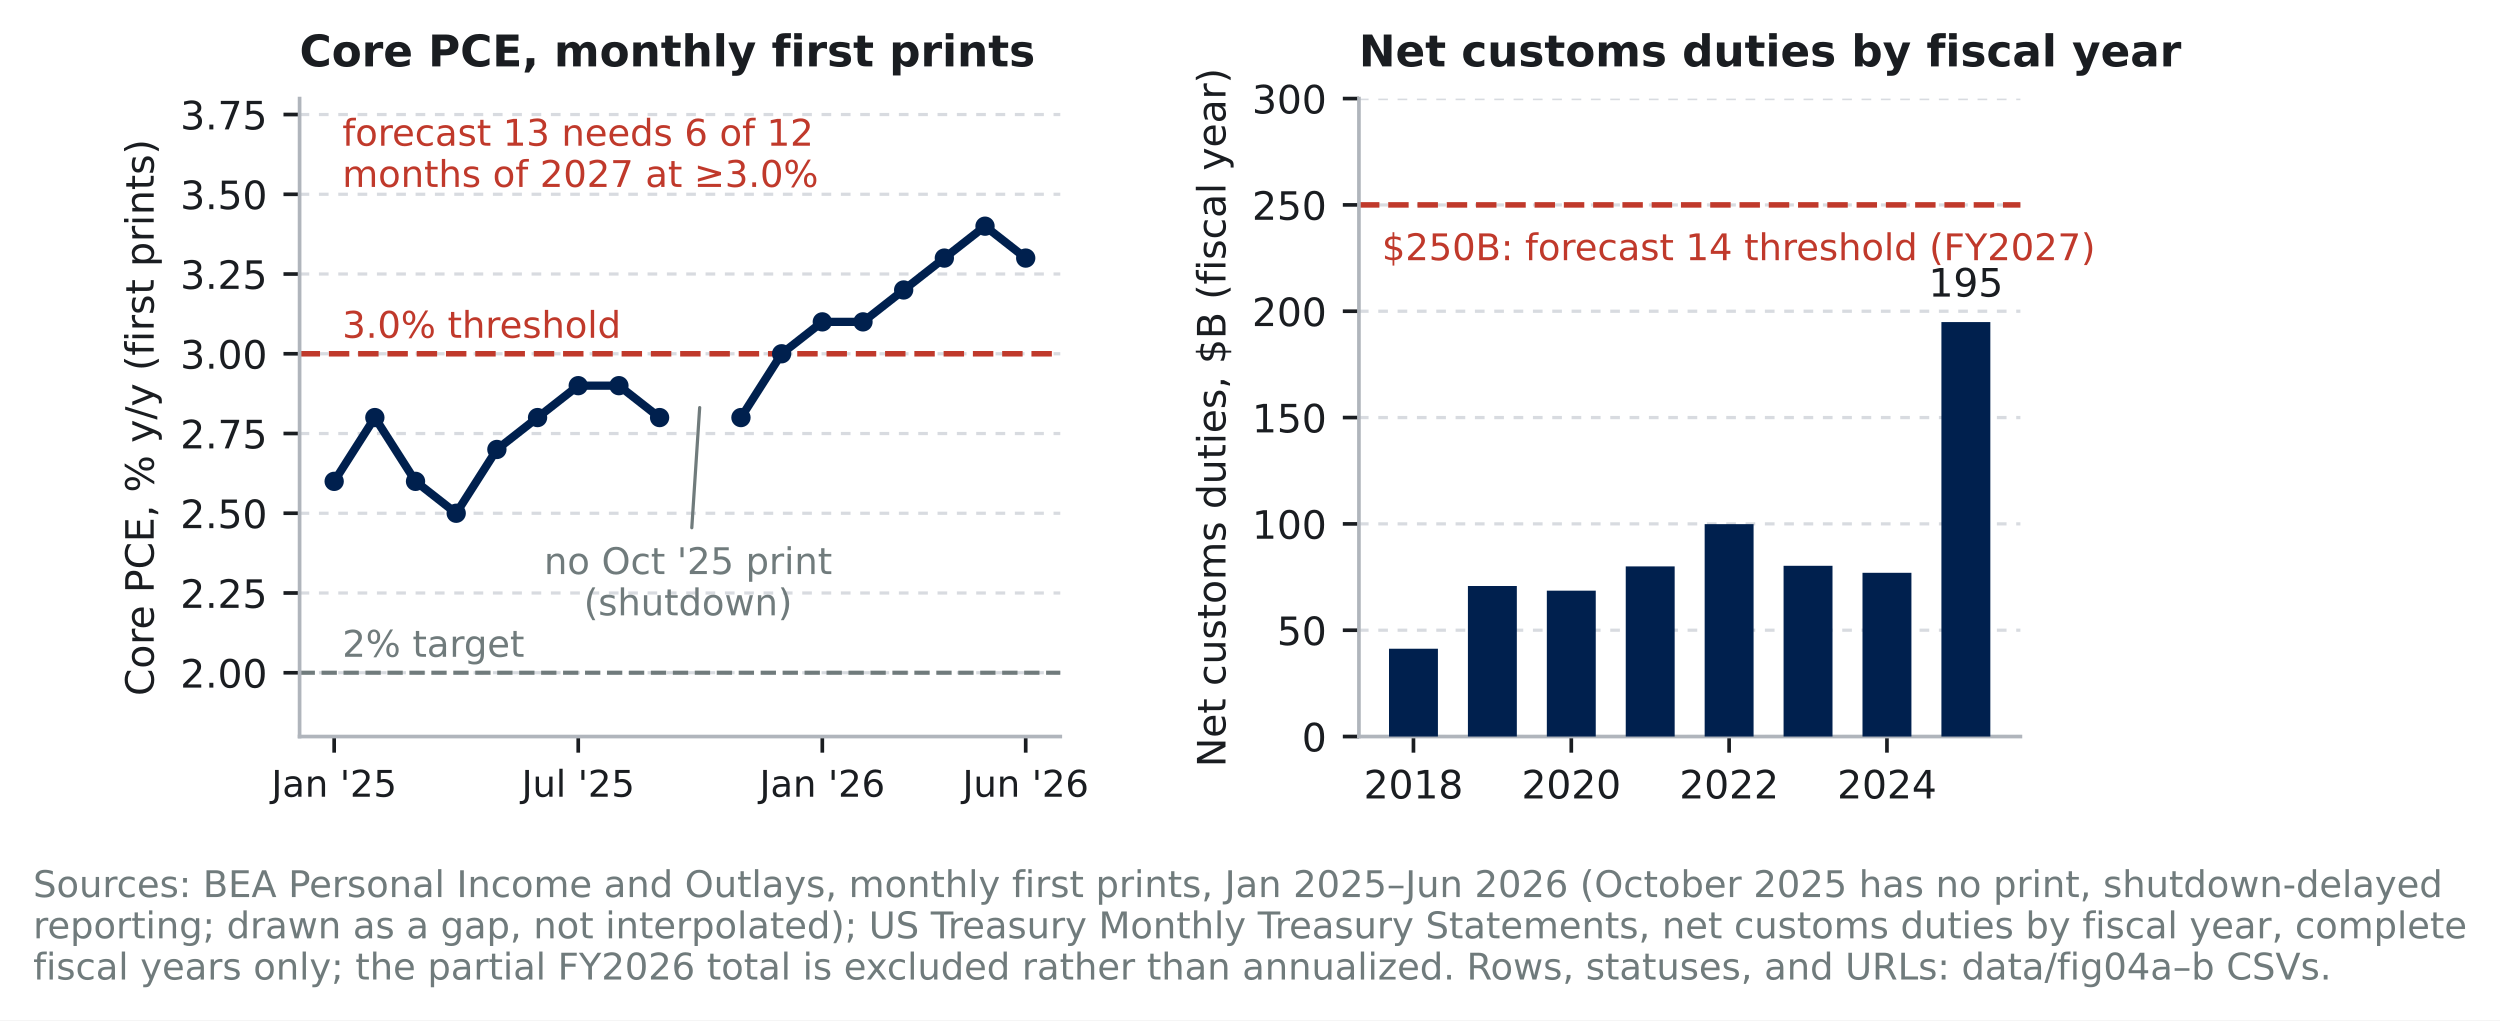
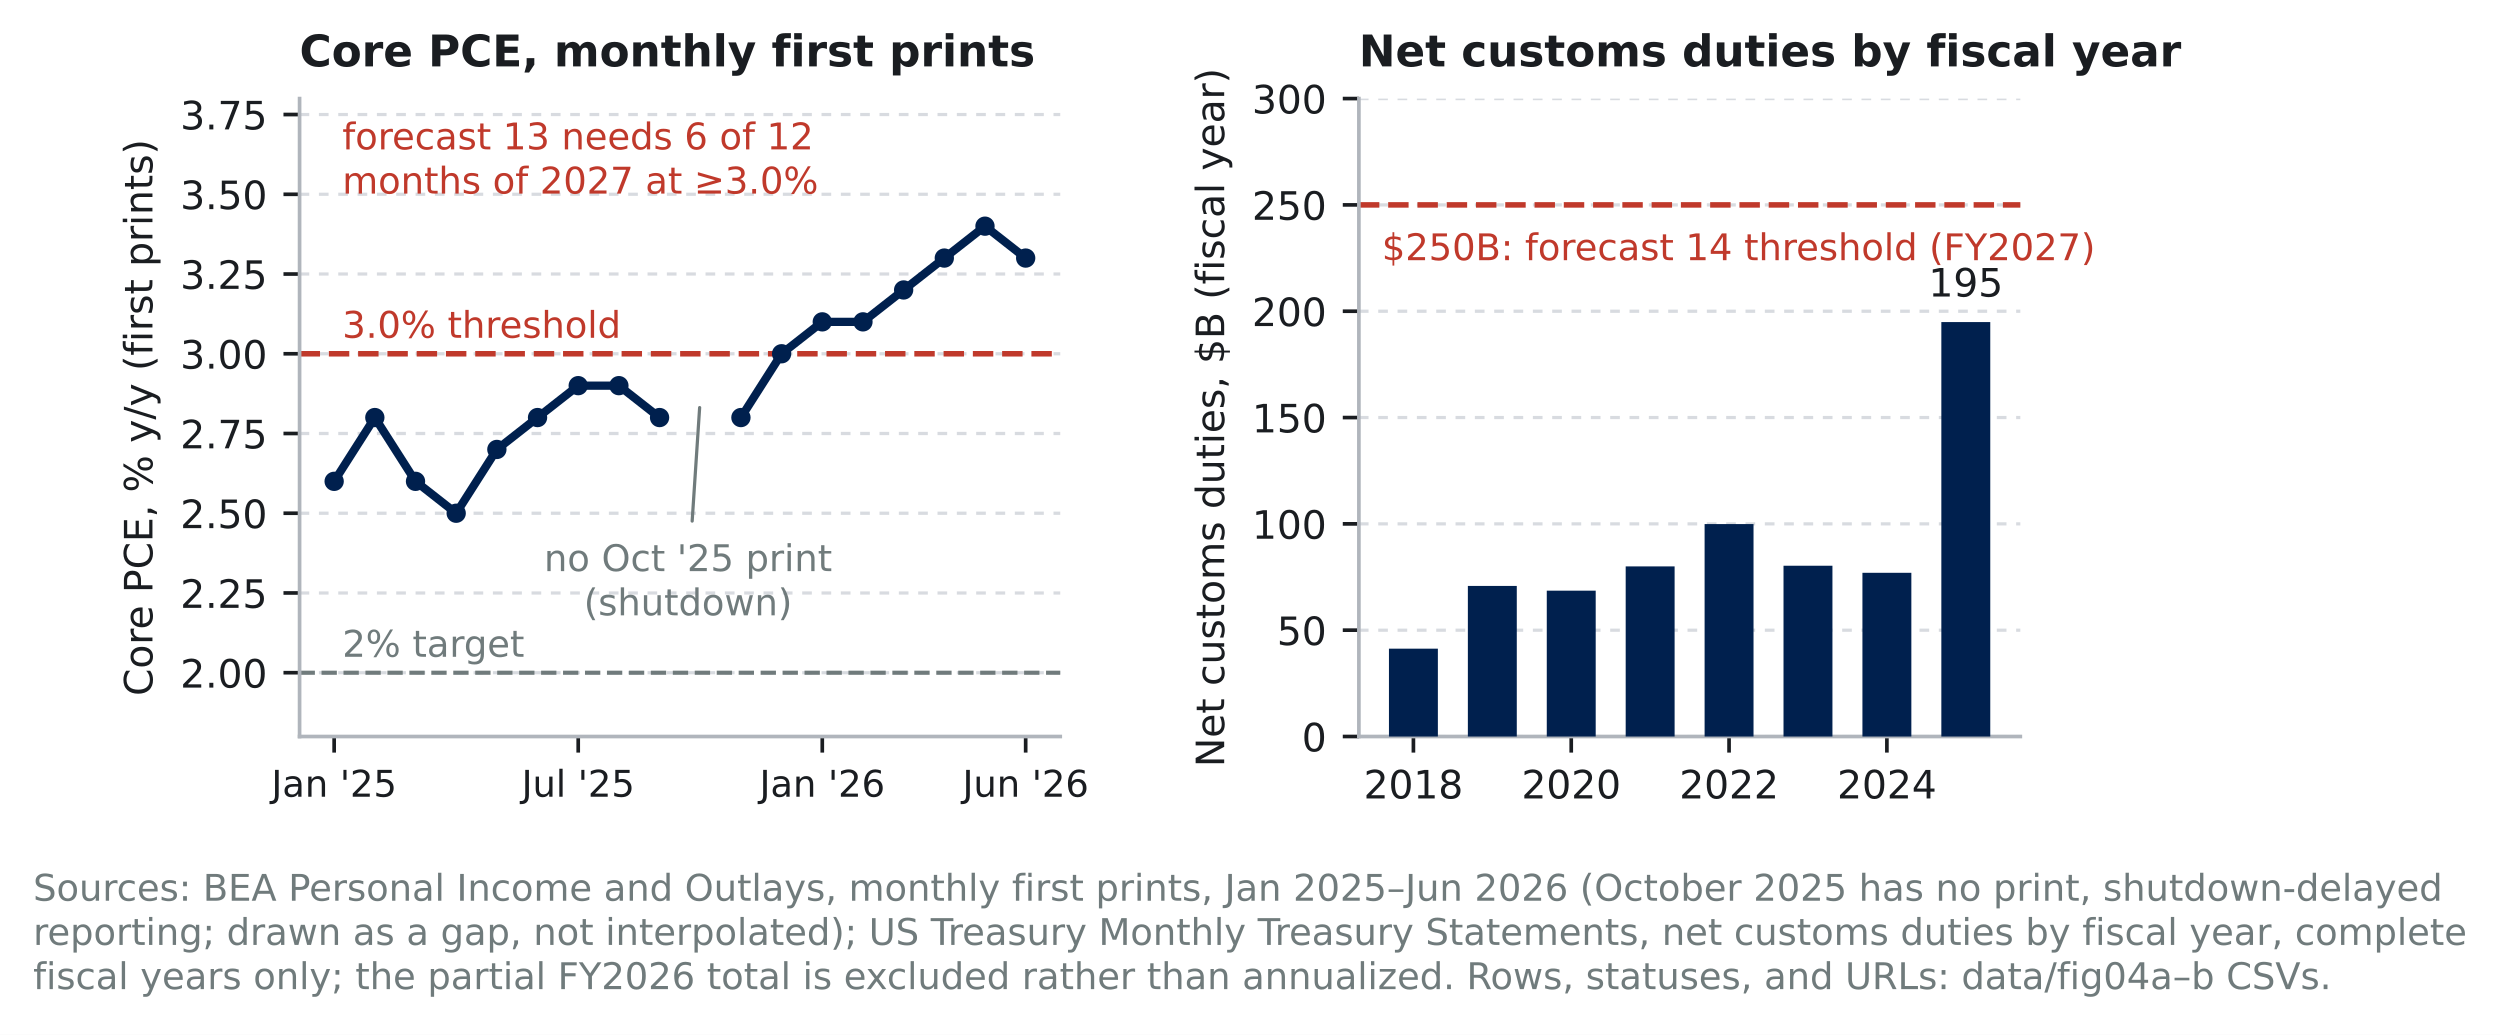
- <svg xmlns="http://www.w3.org/2000/svg" xmlns:xlink="http://www.w3.org/1999/xlink" width="543.145pt" height="221.678pt" viewBox="0 0 543.145 221.678" version="1.1">
+ <svg xmlns="http://www.w3.org/2000/svg" xmlns:xlink="http://www.w3.org/1999/xlink" width="543.164pt" height="224.825pt" viewBox="0 0 543.164 224.825" version="1.1">
  <defs>
    <style type="text/css">*{stroke-linejoin: round; stroke-linecap: butt}</style>
  </defs>
  <g id="figure_1">
    <g id="patch_1">
-       <path d="M 0 221.678  L 543.145 221.678  L 543.145 0  L 0 0  z " style="fill: #ffffff" />
+       <path d="M 0 224.825  L 543.164 224.825  L 543.164 0  L 0 0  z " style="fill: #ffffff" />
    </g>
    <g id="axes_1">
      <g id="patch_2">
        <path d="M 65.088 160.019  L 230.354 160.019  L 230.354 21.419  L 65.088 21.419  z " style="fill: #ffffff" />
      </g>
      <g id="matplotlib.axis_1">
        <g id="xtick_1">
          <g id="line2d_1">
            <defs>
-               <path id="mfbe402d8cb" d="M 0 0  L 0 3.5  " style="stroke: #1a1d21; stroke-width: 0.8" />
+               <path id="mfb288c5a6b" d="M 0 0  L 0 3.5  " style="stroke: #1a1d21; stroke-width: 0.8" />
            </defs>
            <g>
-               <use xlink:href="#mfbe402d8cb" x="72.6" y="160.019" style="fill: #1a1d21; stroke: #1a1d21; stroke-width: 0.8" />
+               <use xlink:href="#mfb288c5a6b" x="72.6" y="160.019" style="fill: #1a1d21; stroke: #1a1d21; stroke-width: 0.8" />
            </g>
          </g>
          <g id="text_1">
-             <text style="font-size: 8px; font-family: 'DejaVu Sans'; text-anchor: middle; fill: #1a1d21" x="72.6" y="173.097" transform="rotate(-0 72.60008 173.0973)">Jan '25</text>
+             <text style="font-size: 8px; font-family: 'DejaVu Sans'; text-anchor: middle; fill: #1a1d21" x="72.6" y="173.097" transform="rotate(-0 72.60008 173.0966)">Jan '25</text>
          </g>
        </g>
        <g id="xtick_2">
          <g id="line2d_2">
            <g>
-               <use xlink:href="#mfbe402d8cb" x="125.627" y="160.019" style="fill: #1a1d21; stroke: #1a1d21; stroke-width: 0.8" />
+               <use xlink:href="#mfb288c5a6b" x="125.627" y="160.019" style="fill: #1a1d21; stroke: #1a1d21; stroke-width: 0.8" />
            </g>
          </g>
          <g id="text_2">
            <text style="font-size: 8px; font-family: 'DejaVu Sans'; text-anchor: middle; fill: #1a1d21" x="125.627" y="173.097" transform="rotate(-0 125.6265 173.0973)">Jul '25</text>
          </g>
        </g>
        <g id="xtick_3">
          <g id="line2d_3">
            <g>
-               <use xlink:href="#mfbe402d8cb" x="178.653" y="160.019" style="fill: #1a1d21; stroke: #1a1d21; stroke-width: 0.8" />
+               <use xlink:href="#mfb288c5a6b" x="178.653" y="160.019" style="fill: #1a1d21; stroke: #1a1d21; stroke-width: 0.8" />
            </g>
          </g>
          <g id="text_3">
-             <text style="font-size: 8px; font-family: 'DejaVu Sans'; text-anchor: middle; fill: #1a1d21" x="178.653" y="173.097" transform="rotate(-0 178.653 173.0973)">Jan '26</text>
+             <text style="font-size: 8px; font-family: 'DejaVu Sans'; text-anchor: middle; fill: #1a1d21" x="178.653" y="173.097" transform="rotate(-0 178.653 173.0966)">Jan '26</text>
          </g>
        </g>
        <g id="xtick_4">
          <g id="line2d_4">
            <g>
-               <use xlink:href="#mfbe402d8cb" x="222.842" y="160.019" style="fill: #1a1d21; stroke: #1a1d21; stroke-width: 0.8" />
+               <use xlink:href="#mfb288c5a6b" x="222.842" y="160.019" style="fill: #1a1d21; stroke: #1a1d21; stroke-width: 0.8" />
            </g>
          </g>
          <g id="text_4">
-             <text style="font-size: 8px; font-family: 'DejaVu Sans'; text-anchor: middle; fill: #1a1d21" x="222.842" y="173.097" transform="rotate(-0 222.8417 173.0973)">Jun '26</text>
+             <text style="font-size: 8px; font-family: 'DejaVu Sans'; text-anchor: middle; fill: #1a1d21" x="222.842" y="173.097" transform="rotate(-0 222.8417 173.0966)">Jun '26</text>
          </g>
        </g>
      </g>
      <g id="matplotlib.axis_2">
        <g id="ytick_1">
          <g id="line2d_5">
-             <path d="M 65.088 146.159  L 230.354 146.159  " clip-path="url(#p14876ab11c)" style="fill: none; stroke-dasharray: 2.1,2.1; stroke-dashoffset: 0; stroke: #d8dbe0; stroke-width: 0.7" />
+             <path d="M 65.088 146.159  L 230.354 146.159  " clip-path="url(#pe033c9196a)" style="fill: none; stroke-dasharray: 2.1,2.1; stroke-dashoffset: 0; stroke: #d8dbe0; stroke-width: 0.7" />
          </g>
          <g id="line2d_6">
            <defs>
-               <path id="m6c2ccd3aef" d="M 0 0  L -3.5 0  " style="stroke: #1a1d21; stroke-width: 0.8" />
+               <path id="ma66d5dffe3" d="M 0 0  L -3.5 0  " style="stroke: #1a1d21; stroke-width: 0.8" />
            </defs>
            <g>
-               <use xlink:href="#m6c2ccd3aef" x="65.088" y="146.159" style="fill: #1a1d21; stroke: #1a1d21; stroke-width: 0.8" />
+               <use xlink:href="#ma66d5dffe3" x="65.088" y="146.159" style="fill: #1a1d21; stroke: #1a1d21; stroke-width: 0.8" />
            </g>
          </g>
          <g id="text_5">
-             <text style="font-size: 8.5px; font-family: 'DejaVu Sans'; text-anchor: end; fill: #1a1d21" x="58.088" y="149.388" transform="rotate(-0 58.088 149.3879)">2.00</text>
+             <text style="font-size: 8.5px; font-family: 'DejaVu Sans'; text-anchor: end; fill: #1a1d21" x="58.088" y="149.388" transform="rotate(-0 58.088 149.3875)">2.00</text>
          </g>
        </g>
        <g id="ytick_2">
          <g id="line2d_7">
-             <path d="M 65.088 128.834  L 230.354 128.834  " clip-path="url(#p14876ab11c)" style="fill: none; stroke-dasharray: 2.1,2.1; stroke-dashoffset: 0; stroke: #d8dbe0; stroke-width: 0.7" />
+             <path d="M 65.088 128.834  L 230.354 128.834  " clip-path="url(#pe033c9196a)" style="fill: none; stroke-dasharray: 2.1,2.1; stroke-dashoffset: 0; stroke: #d8dbe0; stroke-width: 0.7" />
          </g>
          <g id="line2d_8">
            <g>
-               <use xlink:href="#m6c2ccd3aef" x="65.088" y="128.834" style="fill: #1a1d21; stroke: #1a1d21; stroke-width: 0.8" />
+               <use xlink:href="#ma66d5dffe3" x="65.088" y="128.834" style="fill: #1a1d21; stroke: #1a1d21; stroke-width: 0.8" />
            </g>
          </g>
          <g id="text_6">
-             <text style="font-size: 8.5px; font-family: 'DejaVu Sans'; text-anchor: end; fill: #1a1d21" x="58.088" y="132.063" transform="rotate(-0 58.088 132.0629)">2.25</text>
+             <text style="font-size: 8.5px; font-family: 'DejaVu Sans'; text-anchor: end; fill: #1a1d21" x="58.088" y="132.063" transform="rotate(-0 58.088 132.0625)">2.25</text>
          </g>
        </g>
        <g id="ytick_3">
          <g id="line2d_9">
-             <path d="M 65.088 111.509  L 230.354 111.509  " clip-path="url(#p14876ab11c)" style="fill: none; stroke-dasharray: 2.1,2.1; stroke-dashoffset: 0; stroke: #d8dbe0; stroke-width: 0.7" />
+             <path d="M 65.088 111.509  L 230.354 111.509  " clip-path="url(#pe033c9196a)" style="fill: none; stroke-dasharray: 2.1,2.1; stroke-dashoffset: 0; stroke: #d8dbe0; stroke-width: 0.7" />
          </g>
          <g id="line2d_10">
            <g>
-               <use xlink:href="#m6c2ccd3aef" x="65.088" y="111.509" style="fill: #1a1d21; stroke: #1a1d21; stroke-width: 0.8" />
+               <use xlink:href="#ma66d5dffe3" x="65.088" y="111.509" style="fill: #1a1d21; stroke: #1a1d21; stroke-width: 0.8" />
            </g>
          </g>
          <g id="text_7">
-             <text style="font-size: 8.5px; font-family: 'DejaVu Sans'; text-anchor: end; fill: #1a1d21" x="58.088" y="114.738" transform="rotate(-0 58.088 114.7379)">2.50</text>
+             <text style="font-size: 8.5px; font-family: 'DejaVu Sans'; text-anchor: end; fill: #1a1d21" x="58.088" y="114.738" transform="rotate(-0 58.088 114.7375)">2.50</text>
          </g>
        </g>
        <g id="ytick_4">
          <g id="line2d_11">
-             <path d="M 65.088 94.184  L 230.354 94.184  " clip-path="url(#p14876ab11c)" style="fill: none; stroke-dasharray: 2.1,2.1; stroke-dashoffset: 0; stroke: #d8dbe0; stroke-width: 0.7" />
+             <path d="M 65.088 94.184  L 230.354 94.184  " clip-path="url(#pe033c9196a)" style="fill: none; stroke-dasharray: 2.1,2.1; stroke-dashoffset: 0; stroke: #d8dbe0; stroke-width: 0.7" />
          </g>
          <g id="line2d_12">
            <g>
-               <use xlink:href="#m6c2ccd3aef" x="65.088" y="94.184" style="fill: #1a1d21; stroke: #1a1d21; stroke-width: 0.8" />
+               <use xlink:href="#ma66d5dffe3" x="65.088" y="94.184" style="fill: #1a1d21; stroke: #1a1d21; stroke-width: 0.8" />
            </g>
          </g>
          <g id="text_8">
-             <text style="font-size: 8.5px; font-family: 'DejaVu Sans'; text-anchor: end; fill: #1a1d21" x="58.088" y="97.413" transform="rotate(-0 58.088 97.41285)">2.75</text>
+             <text style="font-size: 8.5px; font-family: 'DejaVu Sans'; text-anchor: end; fill: #1a1d21" x="58.088" y="97.413" transform="rotate(-0 58.088 97.41252)">2.75</text>
          </g>
        </g>
        <g id="ytick_5">
          <g id="line2d_13">
-             <path d="M 65.088 76.859  L 230.354 76.859  " clip-path="url(#p14876ab11c)" style="fill: none; stroke-dasharray: 2.1,2.1; stroke-dashoffset: 0; stroke: #d8dbe0; stroke-width: 0.7" />
+             <path d="M 65.088 76.859  L 230.354 76.859  " clip-path="url(#pe033c9196a)" style="fill: none; stroke-dasharray: 2.1,2.1; stroke-dashoffset: 0; stroke: #d8dbe0; stroke-width: 0.7" />
          </g>
          <g id="line2d_14">
            <g>
-               <use xlink:href="#m6c2ccd3aef" x="65.088" y="76.859" style="fill: #1a1d21; stroke: #1a1d21; stroke-width: 0.8" />
+               <use xlink:href="#ma66d5dffe3" x="65.088" y="76.859" style="fill: #1a1d21; stroke: #1a1d21; stroke-width: 0.8" />
            </g>
          </g>
          <g id="text_9">
-             <text style="font-size: 8.5px; font-family: 'DejaVu Sans'; text-anchor: end; fill: #1a1d21" x="58.088" y="80.088" transform="rotate(-0 58.088 80.08785)">3.00</text>
+             <text style="font-size: 8.5px; font-family: 'DejaVu Sans'; text-anchor: end; fill: #1a1d21" x="58.088" y="80.088" transform="rotate(-0 58.088 80.08752)">3.00</text>
          </g>
        </g>
        <g id="ytick_6">
          <g id="line2d_15">
-             <path d="M 65.088 59.534  L 230.354 59.534  " clip-path="url(#p14876ab11c)" style="fill: none; stroke-dasharray: 2.1,2.1; stroke-dashoffset: 0; stroke: #d8dbe0; stroke-width: 0.7" />
+             <path d="M 65.088 59.534  L 230.354 59.534  " clip-path="url(#pe033c9196a)" style="fill: none; stroke-dasharray: 2.1,2.1; stroke-dashoffset: 0; stroke: #d8dbe0; stroke-width: 0.7" />
          </g>
          <g id="line2d_16">
            <g>
-               <use xlink:href="#m6c2ccd3aef" x="65.088" y="59.534" style="fill: #1a1d21; stroke: #1a1d21; stroke-width: 0.8" />
+               <use xlink:href="#ma66d5dffe3" x="65.088" y="59.534" style="fill: #1a1d21; stroke: #1a1d21; stroke-width: 0.8" />
            </g>
          </g>
          <g id="text_10">
-             <text style="font-size: 8.5px; font-family: 'DejaVu Sans'; text-anchor: end; fill: #1a1d21" x="58.088" y="62.763" transform="rotate(-0 58.088 62.76285)">3.25</text>
+             <text style="font-size: 8.5px; font-family: 'DejaVu Sans'; text-anchor: end; fill: #1a1d21" x="58.088" y="62.763" transform="rotate(-0 58.088 62.76252)">3.25</text>
          </g>
        </g>
        <g id="ytick_7">
          <g id="line2d_17">
-             <path d="M 65.088 42.209  L 230.354 42.209  " clip-path="url(#p14876ab11c)" style="fill: none; stroke-dasharray: 2.1,2.1; stroke-dashoffset: 0; stroke: #d8dbe0; stroke-width: 0.7" />
+             <path d="M 65.088 42.209  L 230.354 42.209  " clip-path="url(#pe033c9196a)" style="fill: none; stroke-dasharray: 2.1,2.1; stroke-dashoffset: 0; stroke: #d8dbe0; stroke-width: 0.7" />
          </g>
          <g id="line2d_18">
            <g>
-               <use xlink:href="#m6c2ccd3aef" x="65.088" y="42.209" style="fill: #1a1d21; stroke: #1a1d21; stroke-width: 0.8" />
+               <use xlink:href="#ma66d5dffe3" x="65.088" y="42.209" style="fill: #1a1d21; stroke: #1a1d21; stroke-width: 0.8" />
            </g>
          </g>
          <g id="text_11">
-             <text style="font-size: 8.5px; font-family: 'DejaVu Sans'; text-anchor: end; fill: #1a1d21" x="58.088" y="45.438" transform="rotate(-0 58.088 45.43785)">3.50</text>
+             <text style="font-size: 8.5px; font-family: 'DejaVu Sans'; text-anchor: end; fill: #1a1d21" x="58.088" y="45.438" transform="rotate(-0 58.088 45.43752)">3.50</text>
          </g>
        </g>
        <g id="ytick_8">
          <g id="line2d_19">
-             <path d="M 65.088 24.884  L 230.354 24.884  " clip-path="url(#p14876ab11c)" style="fill: none; stroke-dasharray: 2.1,2.1; stroke-dashoffset: 0; stroke: #d8dbe0; stroke-width: 0.7" />
+             <path d="M 65.088 24.884  L 230.354 24.884  " clip-path="url(#pe033c9196a)" style="fill: none; stroke-dasharray: 2.1,2.1; stroke-dashoffset: 0; stroke: #d8dbe0; stroke-width: 0.7" />
          </g>
          <g id="line2d_20">
            <g>
-               <use xlink:href="#m6c2ccd3aef" x="65.088" y="24.884" style="fill: #1a1d21; stroke: #1a1d21; stroke-width: 0.8" />
+               <use xlink:href="#ma66d5dffe3" x="65.088" y="24.884" style="fill: #1a1d21; stroke: #1a1d21; stroke-width: 0.8" />
            </g>
          </g>
          <g id="text_12">
-             <text style="font-size: 8.5px; font-family: 'DejaVu Sans'; text-anchor: end; fill: #1a1d21" x="58.088" y="28.113" transform="rotate(-0 58.088 28.11285)">3.75</text>
+             <text style="font-size: 8.5px; font-family: 'DejaVu Sans'; text-anchor: end; fill: #1a1d21" x="58.088" y="28.113" transform="rotate(-0 58.088 28.11252)">3.75</text>
          </g>
        </g>
        <g id="text_13">
-           <text style="font-size: 8.5px; font-family: 'DejaVu Sans'; text-anchor: middle; fill: #1a1d21" x="33.394" y="90.719" transform="rotate(-90 33.39448 90.71852)">Core PCE, % y/y (first prints)</text>
+           <text style="font-size: 8.5px; font-family: 'DejaVu Sans'; text-anchor: middle; fill: #1a1d21" x="33.12" y="90.719" transform="rotate(-90 33.12023 90.71852)">Core PCE, % y/y (first prints)</text>
        </g>
      </g>
      <g id="line2d_21">
-         <path d="M 65.088 76.859  L 230.354 76.859  " clip-path="url(#p14876ab11c)" style="fill: none; stroke-dasharray: 4.44,1.92; stroke-dashoffset: 0; stroke: #c0392b; stroke-width: 1.2" />
+         <path d="M 65.088 76.859  L 230.354 76.859  " clip-path="url(#pe033c9196a)" style="fill: none; stroke-dasharray: 4.44,1.92; stroke-dashoffset: 0; stroke: #c0392b; stroke-width: 1.2" />
      </g>
      <g id="line2d_22">
-         <path d="M 65.088 146.159  L 230.354 146.159  " clip-path="url(#p14876ab11c)" style="fill: none; stroke-dasharray: 3.33,1.44; stroke-dashoffset: 0; stroke: #707b7c; stroke-width: 0.9" />
+         <path d="M 65.088 146.159  L 230.354 146.159  " clip-path="url(#pe033c9196a)" style="fill: none; stroke-dasharray: 3.33,1.44; stroke-dashoffset: 0; stroke: #707b7c; stroke-width: 0.9" />
      </g>
      <g id="patch_3">
        <path d="M 65.088 160.019  L 65.088 21.419  " style="fill: none; stroke: #b0b5bc; stroke-width: 0.8; stroke-linejoin: miter; stroke-linecap: square" />
      </g>
      <g id="patch_4">
        <path d="M 65.088 160.019  L 230.354 160.019  " style="fill: none; stroke: #b0b5bc; stroke-width: 0.8; stroke-linejoin: miter; stroke-linecap: square" />
      </g>
      <g id="line2d_23">
-         <path d="M 72.6 104.579  L 81.438 90.719  L 90.276 104.579  L 99.113 111.509  L 107.951 97.649  L 116.789 90.719  L 125.627 83.789  L 134.464 83.789  L 143.302 90.719  " clip-path="url(#p14876ab11c)" style="fill: none; stroke: #00204e; stroke-width: 1.8; stroke-linecap: square" />
+         <path d="M 72.6 104.579  L 81.438 90.719  L 90.276 104.579  L 99.113 111.509  L 107.951 97.649  L 116.789 90.719  L 125.627 83.789  L 134.464 83.789  L 143.302 90.719  " clip-path="url(#pe033c9196a)" style="fill: none; stroke: #00204e; stroke-width: 1.8; stroke-linecap: square" />
        <defs>
-           <path id="mfbbfa4f38c" d="M 0 1.6  C 0.424 1.6 0.831 1.431 1.131 1.131  C 1.431 0.831 1.6 0.424 1.6 0  C 1.6 -0.424 1.431 -0.831 1.131 -1.131  C 0.831 -1.431 0.424 -1.6 0 -1.6  C -0.424 -1.6 -0.831 -1.431 -1.131 -1.131  C -1.431 -0.831 -1.6 -0.424 -1.6 0  C -1.6 0.424 -1.431 0.831 -1.131 1.131  C -0.831 1.431 -0.424 1.6 0 1.6  z " style="stroke: #00204e" />
+           <path id="m004fef1629" d="M 0 1.6  C 0.424 1.6 0.831 1.431 1.131 1.131  C 1.431 0.831 1.6 0.424 1.6 0  C 1.6 -0.424 1.431 -0.831 1.131 -1.131  C 0.831 -1.431 0.424 -1.6 0 -1.6  C -0.424 -1.6 -0.831 -1.431 -1.131 -1.131  C -1.431 -0.831 -1.6 -0.424 -1.6 0  C -1.6 0.424 -1.431 0.831 -1.131 1.131  C -0.831 1.431 -0.424 1.6 0 1.6  z " style="stroke: #00204e" />
        </defs>
-         <g clip-path="url(#p14876ab11c)">
-           <use xlink:href="#mfbbfa4f38c" x="72.6" y="104.579" style="fill: #00204e; stroke: #00204e" />
-           <use xlink:href="#mfbbfa4f38c" x="81.438" y="90.719" style="fill: #00204e; stroke: #00204e" />
-           <use xlink:href="#mfbbfa4f38c" x="90.276" y="104.579" style="fill: #00204e; stroke: #00204e" />
-           <use xlink:href="#mfbbfa4f38c" x="99.113" y="111.509" style="fill: #00204e; stroke: #00204e" />
-           <use xlink:href="#mfbbfa4f38c" x="107.951" y="97.649" style="fill: #00204e; stroke: #00204e" />
-           <use xlink:href="#mfbbfa4f38c" x="116.789" y="90.719" style="fill: #00204e; stroke: #00204e" />
-           <use xlink:href="#mfbbfa4f38c" x="125.627" y="83.789" style="fill: #00204e; stroke: #00204e" />
-           <use xlink:href="#mfbbfa4f38c" x="134.464" y="83.789" style="fill: #00204e; stroke: #00204e" />
-           <use xlink:href="#mfbbfa4f38c" x="143.302" y="90.719" style="fill: #00204e; stroke: #00204e" />
+         <g clip-path="url(#pe033c9196a)">
+           <use xlink:href="#m004fef1629" x="72.6" y="104.579" style="fill: #00204e; stroke: #00204e" />
+           <use xlink:href="#m004fef1629" x="81.438" y="90.719" style="fill: #00204e; stroke: #00204e" />
+           <use xlink:href="#m004fef1629" x="90.276" y="104.579" style="fill: #00204e; stroke: #00204e" />
+           <use xlink:href="#m004fef1629" x="99.113" y="111.509" style="fill: #00204e; stroke: #00204e" />
+           <use xlink:href="#m004fef1629" x="107.951" y="97.649" style="fill: #00204e; stroke: #00204e" />
+           <use xlink:href="#m004fef1629" x="116.789" y="90.719" style="fill: #00204e; stroke: #00204e" />
+           <use xlink:href="#m004fef1629" x="125.627" y="83.789" style="fill: #00204e; stroke: #00204e" />
+           <use xlink:href="#m004fef1629" x="134.464" y="83.789" style="fill: #00204e; stroke: #00204e" />
+           <use xlink:href="#m004fef1629" x="143.302" y="90.719" style="fill: #00204e; stroke: #00204e" />
        </g>
      </g>
      <g id="line2d_24">
-         <path d="M 160.978 90.719  L 169.815 76.859  L 178.653 69.929  L 187.491 69.929  L 196.328 62.999  L 205.166 56.069  L 214.004 49.139  L 222.842 56.069  " clip-path="url(#p14876ab11c)" style="fill: none; stroke: #00204e; stroke-width: 1.8; stroke-linecap: square" />
-         <g clip-path="url(#p14876ab11c)">
-           <use xlink:href="#mfbbfa4f38c" x="160.978" y="90.719" style="fill: #00204e; stroke: #00204e" />
-           <use xlink:href="#mfbbfa4f38c" x="169.815" y="76.859" style="fill: #00204e; stroke: #00204e" />
-           <use xlink:href="#mfbbfa4f38c" x="178.653" y="69.929" style="fill: #00204e; stroke: #00204e" />
-           <use xlink:href="#mfbbfa4f38c" x="187.491" y="69.929" style="fill: #00204e; stroke: #00204e" />
-           <use xlink:href="#mfbbfa4f38c" x="196.328" y="62.999" style="fill: #00204e; stroke: #00204e" />
-           <use xlink:href="#mfbbfa4f38c" x="205.166" y="56.069" style="fill: #00204e; stroke: #00204e" />
-           <use xlink:href="#mfbbfa4f38c" x="214.004" y="49.139" style="fill: #00204e; stroke: #00204e" />
-           <use xlink:href="#mfbbfa4f38c" x="222.842" y="56.069" style="fill: #00204e; stroke: #00204e" />
+         <path d="M 160.978 90.719  L 169.815 76.859  L 178.653 69.929  L 187.491 69.929  L 196.328 62.999  L 205.166 56.069  L 214.004 49.139  L 222.842 56.069  " clip-path="url(#pe033c9196a)" style="fill: none; stroke: #00204e; stroke-width: 1.8; stroke-linecap: square" />
+         <g clip-path="url(#pe033c9196a)">
+           <use xlink:href="#m004fef1629" x="160.978" y="90.719" style="fill: #00204e; stroke: #00204e" />
+           <use xlink:href="#m004fef1629" x="169.815" y="76.859" style="fill: #00204e; stroke: #00204e" />
+           <use xlink:href="#m004fef1629" x="178.653" y="69.929" style="fill: #00204e; stroke: #00204e" />
+           <use xlink:href="#m004fef1629" x="187.491" y="69.929" style="fill: #00204e; stroke: #00204e" />
+           <use xlink:href="#m004fef1629" x="196.328" y="62.999" style="fill: #00204e; stroke: #00204e" />
+           <use xlink:href="#m004fef1629" x="205.166" y="56.069" style="fill: #00204e; stroke: #00204e" />
+           <use xlink:href="#m004fef1629" x="214.004" y="49.139" style="fill: #00204e; stroke: #00204e" />
+           <use xlink:href="#m004fef1629" x="222.842" y="56.069" style="fill: #00204e; stroke: #00204e" />
        </g>
      </g>
      <g id="text_14">
        <text style="font-size: 8px; font-family: 'DejaVu Sans'; text-anchor: start; fill: #c0392b" x="74.368" y="73.394" transform="rotate(-0 74.36763 73.39352)">3.0% threshold</text>
      </g>
      <g id="text_15">
        <text style="font-size: 8px; font-family: 'DejaVu Sans'; text-anchor: start; fill: #707b7c" x="74.368" y="142.694" transform="rotate(-0 74.36763 142.6935)">2% target</text>
      </g>
      <g id="text_16">
-         <text style="font-size: 8px; font-family: 'DejaVu Sans'; fill: #c0392b" transform="translate(74.36763 31.65527)">forecast 13 needs 6 of 12</text>
-         <text style="font-size: 8px; font-family: 'DejaVu Sans'; fill: #c0392b" transform="translate(74.36763 40.61352)">months of 2027 at ≥3.0%</text>
+         <text style="font-size: 8px; font-family: 'DejaVu Sans'; fill: #c0392b" transform="translate(74.36763 32.45605)">forecast 13 needs 6 of 12</text>
+         <text style="font-size: 8px; font-family: 'DejaVu Sans'; fill: #c0392b" transform="translate(74.36763 42.05823)">months of 2027 at ≥3.0%</text>
      </g>
      <g id="patch_5">
-         <path d="M 150.298 114.652  Q 151.154 101.603 152.009 88.553  " style="fill: none; stroke: #707b7c; stroke-width: 0.7; stroke-linecap: round" />
+         <path d="M 150.384 113.21  Q 151.196 100.882 152.008 88.555  " style="fill: none; stroke: #707b7c; stroke-width: 0.7; stroke-linecap: round" />
      </g>
      <g id="text_17">
-         <text style="font-size: 8px; font-family: 'DejaVu Sans'; fill: #707b7c" transform="translate(118.1885 124.7263)">no Oct '25 print</text>
+         <text style="font-size: 8px; font-family: 'DejaVu Sans'; fill: #707b7c" transform="translate(118.1885 124.0823)">no Oct '25 print</text>
        <text style="font-size: 8px; font-family: 'DejaVu Sans'; fill: #707b7c" transform="translate(126.8522 133.6845)">(shutdown)</text>
      </g>
      <g id="text_18">
        <text style="font-weight: 700; font-size: 9.5px; font-family: 'DejaVu Sans'; text-anchor: start; fill: #1a1d21" x="65.088" y="14.419" transform="rotate(-0 65.088 14.41852)">Core PCE, monthly first prints</text>
      </g>
    </g>
    <g id="axes_2">
      <g id="patch_6">
        <path d="M 295.239 160.019  L 438.948 160.019  L 438.948 21.419  L 295.239 21.419  z " style="fill: #ffffff" />
      </g>
      <g id="matplotlib.axis_3">
        <g id="xtick_5">
          <g id="line2d_25">
            <g>
-               <use xlink:href="#mfbe402d8cb" x="307.086" y="160.019" style="fill: #1a1d21; stroke: #1a1d21; stroke-width: 0.8" />
+               <use xlink:href="#mfb288c5a6b" x="307.086" y="160.019" style="fill: #1a1d21; stroke: #1a1d21; stroke-width: 0.8" />
            </g>
          </g>
          <g id="text_19">
-             <text style="font-size: 8.5px; font-family: 'DejaVu Sans'; text-anchor: middle; fill: #1a1d21" x="307.086" y="173.477" transform="rotate(-0 307.0858 173.4772)">2018</text>
+             <text style="font-size: 8.5px; font-family: 'DejaVu Sans'; text-anchor: middle; fill: #1a1d21" x="307.086" y="173.477" transform="rotate(-0 307.0858 173.4765)">2018</text>
          </g>
        </g>
        <g id="xtick_6">
          <g id="line2d_26">
            <g>
-               <use xlink:href="#mfbe402d8cb" x="341.376" y="160.019" style="fill: #1a1d21; stroke: #1a1d21; stroke-width: 0.8" />
+               <use xlink:href="#mfb288c5a6b" x="341.376" y="160.019" style="fill: #1a1d21; stroke: #1a1d21; stroke-width: 0.8" />
            </g>
          </g>
          <g id="text_20">
-             <text style="font-size: 8.5px; font-family: 'DejaVu Sans'; text-anchor: middle; fill: #1a1d21" x="341.376" y="173.477" transform="rotate(-0 341.3758 173.4772)">2020</text>
+             <text style="font-size: 8.5px; font-family: 'DejaVu Sans'; text-anchor: middle; fill: #1a1d21" x="341.376" y="173.477" transform="rotate(-0 341.3758 173.4765)">2020</text>
          </g>
        </g>
        <g id="xtick_7">
          <g id="line2d_27">
            <g>
-               <use xlink:href="#mfbe402d8cb" x="375.666" y="160.019" style="fill: #1a1d21; stroke: #1a1d21; stroke-width: 0.8" />
+               <use xlink:href="#mfb288c5a6b" x="375.666" y="160.019" style="fill: #1a1d21; stroke: #1a1d21; stroke-width: 0.8" />
            </g>
          </g>
          <g id="text_21">
-             <text style="font-size: 8.5px; font-family: 'DejaVu Sans'; text-anchor: middle; fill: #1a1d21" x="375.666" y="173.477" transform="rotate(-0 375.6658 173.4772)">2022</text>
+             <text style="font-size: 8.5px; font-family: 'DejaVu Sans'; text-anchor: middle; fill: #1a1d21" x="375.666" y="173.477" transform="rotate(-0 375.6658 173.4765)">2022</text>
          </g>
        </g>
        <g id="xtick_8">
          <g id="line2d_28">
            <g>
-               <use xlink:href="#mfbe402d8cb" x="409.956" y="160.019" style="fill: #1a1d21; stroke: #1a1d21; stroke-width: 0.8" />
+               <use xlink:href="#mfb288c5a6b" x="409.956" y="160.019" style="fill: #1a1d21; stroke: #1a1d21; stroke-width: 0.8" />
            </g>
          </g>
          <g id="text_22">
-             <text style="font-size: 8.5px; font-family: 'DejaVu Sans'; text-anchor: middle; fill: #1a1d21" x="409.956" y="173.477" transform="rotate(-0 409.9558 173.4772)">2024</text>
+             <text style="font-size: 8.5px; font-family: 'DejaVu Sans'; text-anchor: middle; fill: #1a1d21" x="409.956" y="173.477" transform="rotate(-0 409.9558 173.4765)">2024</text>
          </g>
        </g>
      </g>
      <g id="matplotlib.axis_4">
        <g id="ytick_9">
          <g id="line2d_29">
-             <path d="M 295.239 160.019  L 438.948 160.019  " clip-path="url(#p83e6fb80aa)" style="fill: none; stroke-dasharray: 2.1,2.1; stroke-dashoffset: 0; stroke: #d8dbe0; stroke-width: 0.7" />
+             <path d="M 295.239 160.019  L 438.948 160.019  " clip-path="url(#pb209bf4808)" style="fill: none; stroke-dasharray: 2.1,2.1; stroke-dashoffset: 0; stroke: #d8dbe0; stroke-width: 0.7" />
          </g>
          <g id="line2d_30">
            <g>
-               <use xlink:href="#m6c2ccd3aef" x="295.239" y="160.019" style="fill: #1a1d21; stroke: #1a1d21; stroke-width: 0.8" />
+               <use xlink:href="#ma66d5dffe3" x="295.239" y="160.019" style="fill: #1a1d21; stroke: #1a1d21; stroke-width: 0.8" />
            </g>
          </g>
          <g id="text_23">
-             <text style="font-size: 8.5px; font-family: 'DejaVu Sans'; text-anchor: end; fill: #1a1d21" x="288.239" y="163.248" transform="rotate(-0 288.2386 163.2479)">0</text>
+             <text style="font-size: 8.5px; font-family: 'DejaVu Sans'; text-anchor: end; fill: #1a1d21" x="288.239" y="163.248" transform="rotate(-0 288.2386 163.2475)">0</text>
          </g>
        </g>
        <g id="ytick_10">
          <g id="line2d_31">
-             <path d="M 295.239 136.919  L 438.948 136.919  " clip-path="url(#p83e6fb80aa)" style="fill: none; stroke-dasharray: 2.1,2.1; stroke-dashoffset: 0; stroke: #d8dbe0; stroke-width: 0.7" />
+             <path d="M 295.239 136.919  L 438.948 136.919  " clip-path="url(#pb209bf4808)" style="fill: none; stroke-dasharray: 2.1,2.1; stroke-dashoffset: 0; stroke: #d8dbe0; stroke-width: 0.7" />
          </g>
          <g id="line2d_32">
            <g>
-               <use xlink:href="#m6c2ccd3aef" x="295.239" y="136.919" style="fill: #1a1d21; stroke: #1a1d21; stroke-width: 0.8" />
+               <use xlink:href="#ma66d5dffe3" x="295.239" y="136.919" style="fill: #1a1d21; stroke: #1a1d21; stroke-width: 0.8" />
            </g>
          </g>
          <g id="text_24">
-             <text style="font-size: 8.5px; font-family: 'DejaVu Sans'; text-anchor: end; fill: #1a1d21" x="288.239" y="140.148" transform="rotate(-0 288.2386 140.1479)">50</text>
+             <text style="font-size: 8.5px; font-family: 'DejaVu Sans'; text-anchor: end; fill: #1a1d21" x="288.239" y="140.148" transform="rotate(-0 288.2386 140.1475)">50</text>
          </g>
        </g>
        <g id="ytick_11">
          <g id="line2d_33">
-             <path d="M 295.239 113.819  L 438.948 113.819  " clip-path="url(#p83e6fb80aa)" style="fill: none; stroke-dasharray: 2.1,2.1; stroke-dashoffset: 0; stroke: #d8dbe0; stroke-width: 0.7" />
+             <path d="M 295.239 113.819  L 438.948 113.819  " clip-path="url(#pb209bf4808)" style="fill: none; stroke-dasharray: 2.1,2.1; stroke-dashoffset: 0; stroke: #d8dbe0; stroke-width: 0.7" />
          </g>
          <g id="line2d_34">
            <g>
-               <use xlink:href="#m6c2ccd3aef" x="295.239" y="113.819" style="fill: #1a1d21; stroke: #1a1d21; stroke-width: 0.8" />
+               <use xlink:href="#ma66d5dffe3" x="295.239" y="113.819" style="fill: #1a1d21; stroke: #1a1d21; stroke-width: 0.8" />
            </g>
          </g>
          <g id="text_25">
-             <text style="font-size: 8.5px; font-family: 'DejaVu Sans'; text-anchor: end; fill: #1a1d21" x="288.239" y="117.048" transform="rotate(-0 288.2386 117.0479)">100</text>
+             <text style="font-size: 8.5px; font-family: 'DejaVu Sans'; text-anchor: end; fill: #1a1d21" x="288.239" y="117.048" transform="rotate(-0 288.2386 117.0475)">100</text>
          </g>
        </g>
        <g id="ytick_12">
          <g id="line2d_35">
-             <path d="M 295.239 90.719  L 438.948 90.719  " clip-path="url(#p83e6fb80aa)" style="fill: none; stroke-dasharray: 2.1,2.1; stroke-dashoffset: 0; stroke: #d8dbe0; stroke-width: 0.7" />
+             <path d="M 295.239 90.719  L 438.948 90.719  " clip-path="url(#pb209bf4808)" style="fill: none; stroke-dasharray: 2.1,2.1; stroke-dashoffset: 0; stroke: #d8dbe0; stroke-width: 0.7" />
          </g>
          <g id="line2d_36">
            <g>
-               <use xlink:href="#m6c2ccd3aef" x="295.239" y="90.719" style="fill: #1a1d21; stroke: #1a1d21; stroke-width: 0.8" />
+               <use xlink:href="#ma66d5dffe3" x="295.239" y="90.719" style="fill: #1a1d21; stroke: #1a1d21; stroke-width: 0.8" />
            </g>
          </g>
          <g id="text_26">
-             <text style="font-size: 8.5px; font-family: 'DejaVu Sans'; text-anchor: end; fill: #1a1d21" x="288.239" y="93.948" transform="rotate(-0 288.2386 93.94785)">150</text>
+             <text style="font-size: 8.5px; font-family: 'DejaVu Sans'; text-anchor: end; fill: #1a1d21" x="288.239" y="93.948" transform="rotate(-0 288.2386 93.94752)">150</text>
          </g>
        </g>
        <g id="ytick_13">
          <g id="line2d_37">
-             <path d="M 295.239 67.619  L 438.948 67.619  " clip-path="url(#p83e6fb80aa)" style="fill: none; stroke-dasharray: 2.1,2.1; stroke-dashoffset: 0; stroke: #d8dbe0; stroke-width: 0.7" />
+             <path d="M 295.239 67.619  L 438.948 67.619  " clip-path="url(#pb209bf4808)" style="fill: none; stroke-dasharray: 2.1,2.1; stroke-dashoffset: 0; stroke: #d8dbe0; stroke-width: 0.7" />
          </g>
          <g id="line2d_38">
            <g>
-               <use xlink:href="#m6c2ccd3aef" x="295.239" y="67.619" style="fill: #1a1d21; stroke: #1a1d21; stroke-width: 0.8" />
+               <use xlink:href="#ma66d5dffe3" x="295.239" y="67.619" style="fill: #1a1d21; stroke: #1a1d21; stroke-width: 0.8" />
            </g>
          </g>
          <g id="text_27">
-             <text style="font-size: 8.5px; font-family: 'DejaVu Sans'; text-anchor: end; fill: #1a1d21" x="288.239" y="70.848" transform="rotate(-0 288.2386 70.84785)">200</text>
+             <text style="font-size: 8.5px; font-family: 'DejaVu Sans'; text-anchor: end; fill: #1a1d21" x="288.239" y="70.848" transform="rotate(-0 288.2386 70.84752)">200</text>
          </g>
        </g>
        <g id="ytick_14">
          <g id="line2d_39">
-             <path d="M 295.239 44.519  L 438.948 44.519  " clip-path="url(#p83e6fb80aa)" style="fill: none; stroke-dasharray: 2.1,2.1; stroke-dashoffset: 0; stroke: #d8dbe0; stroke-width: 0.7" />
+             <path d="M 295.239 44.519  L 438.948 44.519  " clip-path="url(#pb209bf4808)" style="fill: none; stroke-dasharray: 2.1,2.1; stroke-dashoffset: 0; stroke: #d8dbe0; stroke-width: 0.7" />
          </g>
          <g id="line2d_40">
            <g>
-               <use xlink:href="#m6c2ccd3aef" x="295.239" y="44.519" style="fill: #1a1d21; stroke: #1a1d21; stroke-width: 0.8" />
+               <use xlink:href="#ma66d5dffe3" x="295.239" y="44.519" style="fill: #1a1d21; stroke: #1a1d21; stroke-width: 0.8" />
            </g>
          </g>
          <g id="text_28">
-             <text style="font-size: 8.5px; font-family: 'DejaVu Sans'; text-anchor: end; fill: #1a1d21" x="288.239" y="47.748" transform="rotate(-0 288.2386 47.74785)">250</text>
+             <text style="font-size: 8.5px; font-family: 'DejaVu Sans'; text-anchor: end; fill: #1a1d21" x="288.239" y="47.748" transform="rotate(-0 288.2386 47.74752)">250</text>
          </g>
        </g>
        <g id="ytick_15">
          <g id="line2d_41">
-             <path d="M 295.239 21.419  L 438.948 21.419  " clip-path="url(#p83e6fb80aa)" style="fill: none; stroke-dasharray: 2.1,2.1; stroke-dashoffset: 0; stroke: #d8dbe0; stroke-width: 0.7" />
+             <path d="M 295.239 21.419  L 438.948 21.419  " clip-path="url(#pb209bf4808)" style="fill: none; stroke-dasharray: 2.1,2.1; stroke-dashoffset: 0; stroke: #d8dbe0; stroke-width: 0.7" />
          </g>
          <g id="line2d_42">
            <g>
-               <use xlink:href="#m6c2ccd3aef" x="295.239" y="21.419" style="fill: #1a1d21; stroke: #1a1d21; stroke-width: 0.8" />
+               <use xlink:href="#ma66d5dffe3" x="295.239" y="21.419" style="fill: #1a1d21; stroke: #1a1d21; stroke-width: 0.8" />
            </g>
          </g>
          <g id="text_29">
-             <text style="font-size: 8.5px; font-family: 'DejaVu Sans'; text-anchor: end; fill: #1a1d21" x="288.239" y="24.648" transform="rotate(-0 288.2386 24.64785)">300</text>
+             <text style="font-size: 8.5px; font-family: 'DejaVu Sans'; text-anchor: end; fill: #1a1d21" x="288.239" y="24.648" transform="rotate(-0 288.2386 24.64752)">300</text>
          </g>
        </g>
        <g id="text_30">
-           <text style="font-size: 8.5px; font-family: 'DejaVu Sans'; text-anchor: middle; fill: #1a1d21" x="266.246" y="90.719" transform="rotate(-90 266.2465 90.71852)">Net customs duties, $B (fiscal year)</text>
+           <text style="font-size: 8.5px; font-family: 'DejaVu Sans'; text-anchor: middle; fill: #1a1d21" x="265.972" y="90.719" transform="rotate(-90 265.9722 90.71852)">Net customs duties, $B (fiscal year)</text>
        </g>
      </g>
      <g id="line2d_43">
-         <path d="M 295.239 44.519  L 438.948 44.519  " clip-path="url(#p83e6fb80aa)" style="fill: none; stroke-dasharray: 4.44,1.92; stroke-dashoffset: 0; stroke: #c0392b; stroke-width: 1.2" />
+         <path d="M 295.239 44.519  L 438.948 44.519  " clip-path="url(#pb209bf4808)" style="fill: none; stroke-dasharray: 4.44,1.92; stroke-dashoffset: 0; stroke: #c0392b; stroke-width: 1.2" />
      </g>
      <g id="patch_7">
        <path d="M 295.239 160.019  L 295.239 21.419  " style="fill: none; stroke: #b0b5bc; stroke-width: 0.8; stroke-linejoin: miter; stroke-linecap: square" />
      </g>
      <g id="patch_8">
        <path d="M 295.239 160.019  L 438.948 160.019  " style="fill: none; stroke: #b0b5bc; stroke-width: 0.8; stroke-linejoin: miter; stroke-linecap: square" />
      </g>
      <g id="patch_9">
-         <path d="M 301.771 160.019  L 312.401 160.019  L 312.401 140.938  L 301.771 140.938  z " clip-path="url(#p83e6fb80aa)" style="fill: #00204e" />
+         <path d="M 301.771 160.019  L 312.401 160.019  L 312.401 140.938  L 301.771 140.938  z " clip-path="url(#pb209bf4808)" style="fill: #00204e" />
      </g>
      <g id="patch_10">
-         <path d="M 318.916 160.019  L 329.546 160.019  L 329.546 127.309  L 318.916 127.309  z " clip-path="url(#p83e6fb80aa)" style="fill: #00204e" />
+         <path d="M 318.916 160.019  L 329.546 160.019  L 329.546 127.309  L 318.916 127.309  z " clip-path="url(#pb209bf4808)" style="fill: #00204e" />
      </g>
      <g id="patch_11">
-         <path d="M 336.061 160.019  L 346.691 160.019  L 346.691 128.325  L 336.061 128.325  z " clip-path="url(#p83e6fb80aa)" style="fill: #00204e" />
+         <path d="M 336.061 160.019  L 346.691 160.019  L 346.691 128.325  L 336.061 128.325  z " clip-path="url(#pb209bf4808)" style="fill: #00204e" />
      </g>
      <g id="patch_12">
-         <path d="M 353.206 160.019  L 363.836 160.019  L 363.836 123.059  L 353.206 123.059  z " clip-path="url(#p83e6fb80aa)" style="fill: #00204e" />
+         <path d="M 353.206 160.019  L 363.836 160.019  L 363.836 123.059  L 353.206 123.059  z " clip-path="url(#pb209bf4808)" style="fill: #00204e" />
      </g>
      <g id="patch_13">
-         <path d="M 370.351 160.019  L 380.981 160.019  L 380.981 113.865  L 370.351 113.865  z " clip-path="url(#p83e6fb80aa)" style="fill: #00204e" />
+         <path d="M 370.351 160.019  L 380.981 160.019  L 380.981 113.865  L 370.351 113.865  z " clip-path="url(#pb209bf4808)" style="fill: #00204e" />
      </g>
      <g id="patch_14">
-         <path d="M 387.496 160.019  L 398.126 160.019  L 398.126 122.92  L 387.496 122.92  z " clip-path="url(#p83e6fb80aa)" style="fill: #00204e" />
+         <path d="M 387.496 160.019  L 398.126 160.019  L 398.126 122.92  L 387.496 122.92  z " clip-path="url(#pb209bf4808)" style="fill: #00204e" />
      </g>
      <g id="patch_15">
-         <path d="M 404.641 160.019  L 415.271 160.019  L 415.271 124.445  L 404.641 124.445  z " clip-path="url(#p83e6fb80aa)" style="fill: #00204e" />
+         <path d="M 404.641 160.019  L 415.271 160.019  L 415.271 124.445  L 404.641 124.445  z " clip-path="url(#pb209bf4808)" style="fill: #00204e" />
      </g>
      <g id="patch_16">
-         <path d="M 421.786 160.019  L 432.416 160.019  L 432.416 69.975  L 421.786 69.975  z " clip-path="url(#p83e6fb80aa)" style="fill: #00204e" />
+         <path d="M 421.786 160.019  L 432.416 160.019  L 432.416 69.975  L 421.786 69.975  z " clip-path="url(#pb209bf4808)" style="fill: #00204e" />
      </g>
      <g id="text_31">
        <text style="font-size: 8px; font-family: 'DejaVu Sans'; text-anchor: start; fill: #c0392b" x="300.228" y="56.531" transform="rotate(-0 300.2278 56.53052)">$250B: forecast 14 threshold (FY2027)</text>
      </g>
      <g id="text_32">
        <text style="font-size: 8.5px; font-family: 'DejaVu Sans'; text-anchor: middle; fill: #1a1d21" x="427.101" y="64.431" transform="rotate(-0 427.1008 64.43072)">195</text>
      </g>
      <g id="text_33">
        <text style="font-weight: 700; font-size: 9.5px; font-family: 'DejaVu Sans'; text-anchor: start; fill: #1a1d21" x="295.239" y="14.419" transform="rotate(-0 295.2386 14.41852)">Net customs duties by fiscal year</text>
      </g>
    </g>
    <g id="text_34">
-       <text style="font-size: 8px; font-family: 'DejaVu Sans'; fill: #707b7c" transform="translate(7.2 194.8973)">Sources: BEA Personal Income and Outlays, monthly first prints, Jan 2025–Jun 2026 (October 2025 has no print, shutdown-delayed</text>
-       <text style="font-size: 8px; font-family: 'DejaVu Sans'; fill: #707b7c" transform="translate(7.2 203.8555)">reporting; drawn as a gap, not interpolated); US Treasury Monthly Treasury Statements, net customs duties by fiscal year, complete</text>
-       <text style="font-size: 8px; font-family: 'DejaVu Sans'; fill: #707b7c" transform="translate(7.2 212.8138)">fiscal years only; the partial FY2026 total is excluded rather than annualized. Rows, statuses, and URLs: data/fig04a–b CSVs.</text>
+       <text style="font-size: 8px; font-family: 'DejaVu Sans'; fill: #707b7c" transform="translate(7.2 195.698)">Sources: BEA Personal Income and Outlays, monthly first prints, Jan 2025–Jun 2026 (October 2025 has no print, shutdown-delayed</text>
+       <text style="font-size: 8px; font-family: 'DejaVu Sans'; fill: #707b7c" transform="translate(7.2 205.3002)">reporting; drawn as a gap, not interpolated); US Treasury Monthly Treasury Statements, net customs duties by fiscal year, complete</text>
+       <text style="font-size: 8px; font-family: 'DejaVu Sans'; fill: #707b7c" transform="translate(7.2 214.9024)">fiscal years only; the partial FY2026 total is excluded rather than annualized. Rows, statuses, and URLs: data/fig04a–b CSVs.</text>
    </g>
  </g>
  <defs>
-     <clipPath id="p14876ab11c">
+     <clipPath id="pe033c9196a">
      <rect x="65.088" y="21.419" width="165.266" height="138.6" />
    </clipPath>
-     <clipPath id="p83e6fb80aa">
+     <clipPath id="pb209bf4808">
      <rect x="295.239" y="21.419" width="143.709" height="138.6" />
    </clipPath>
  </defs>
</svg>
